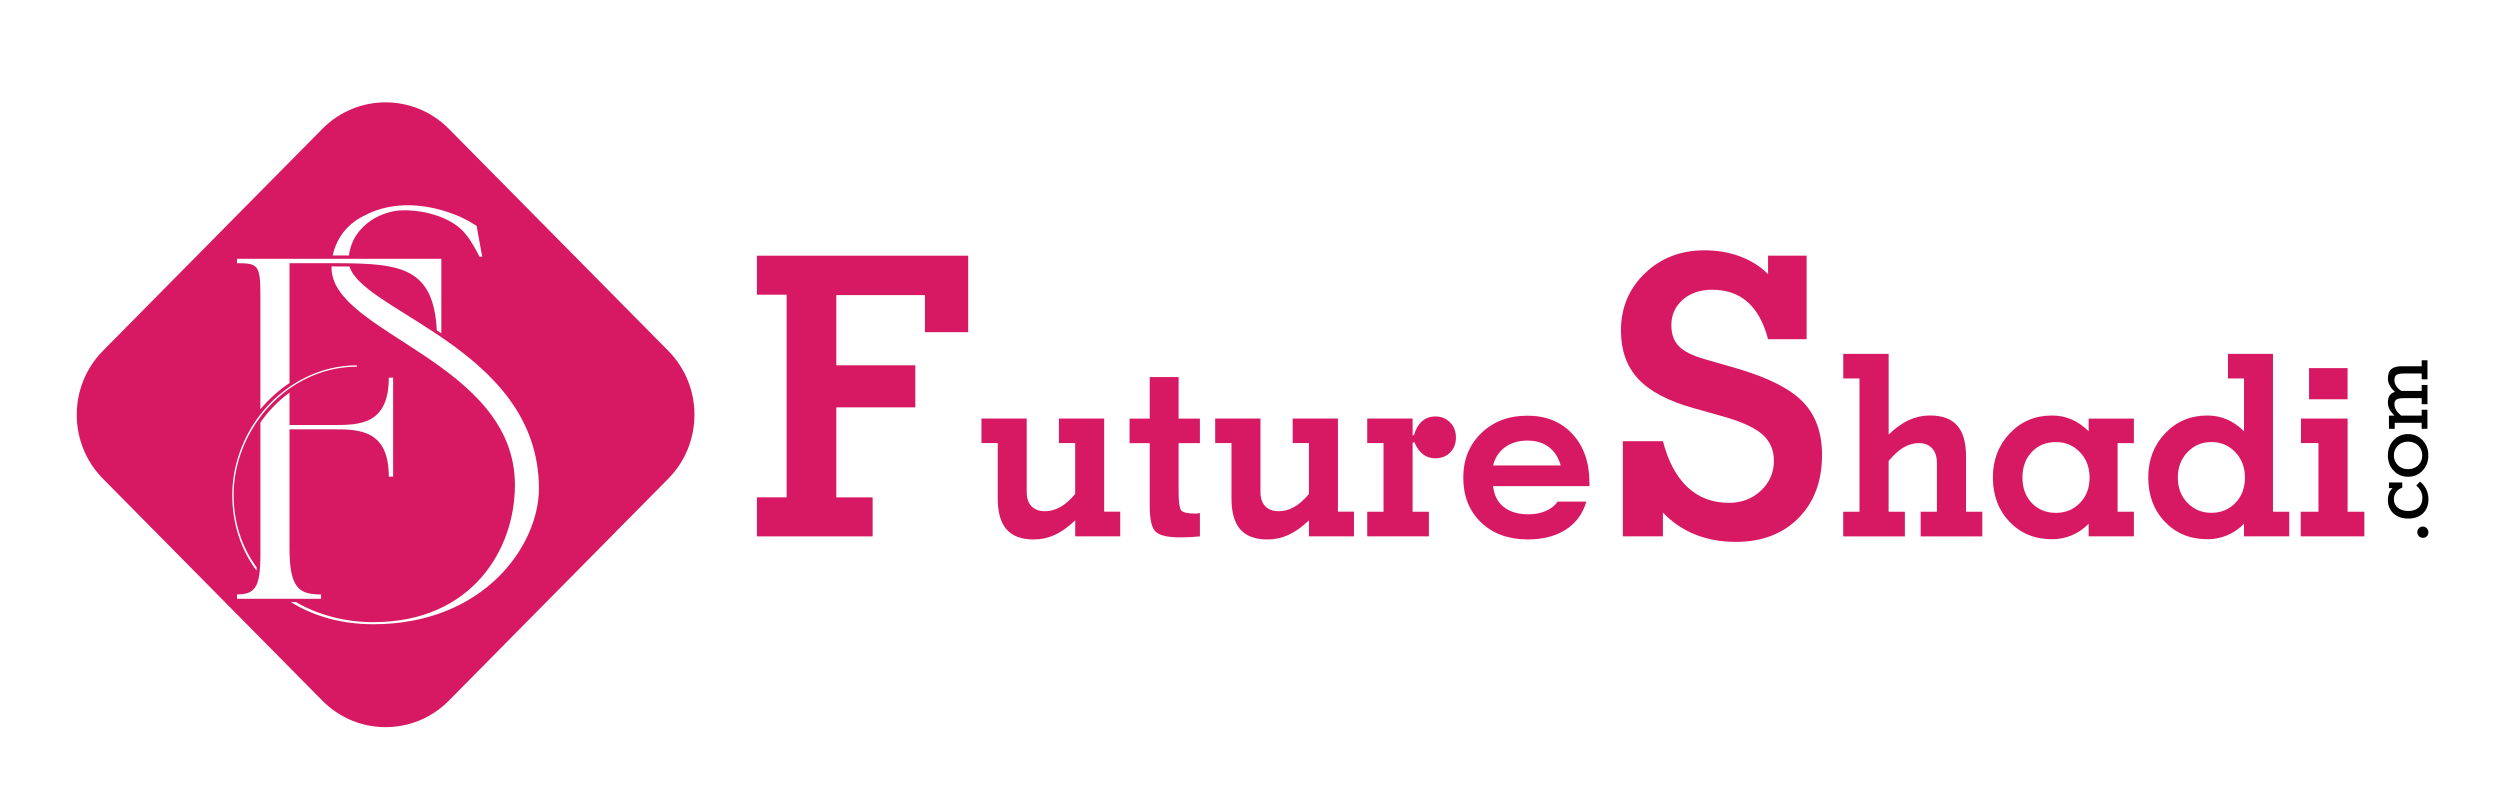
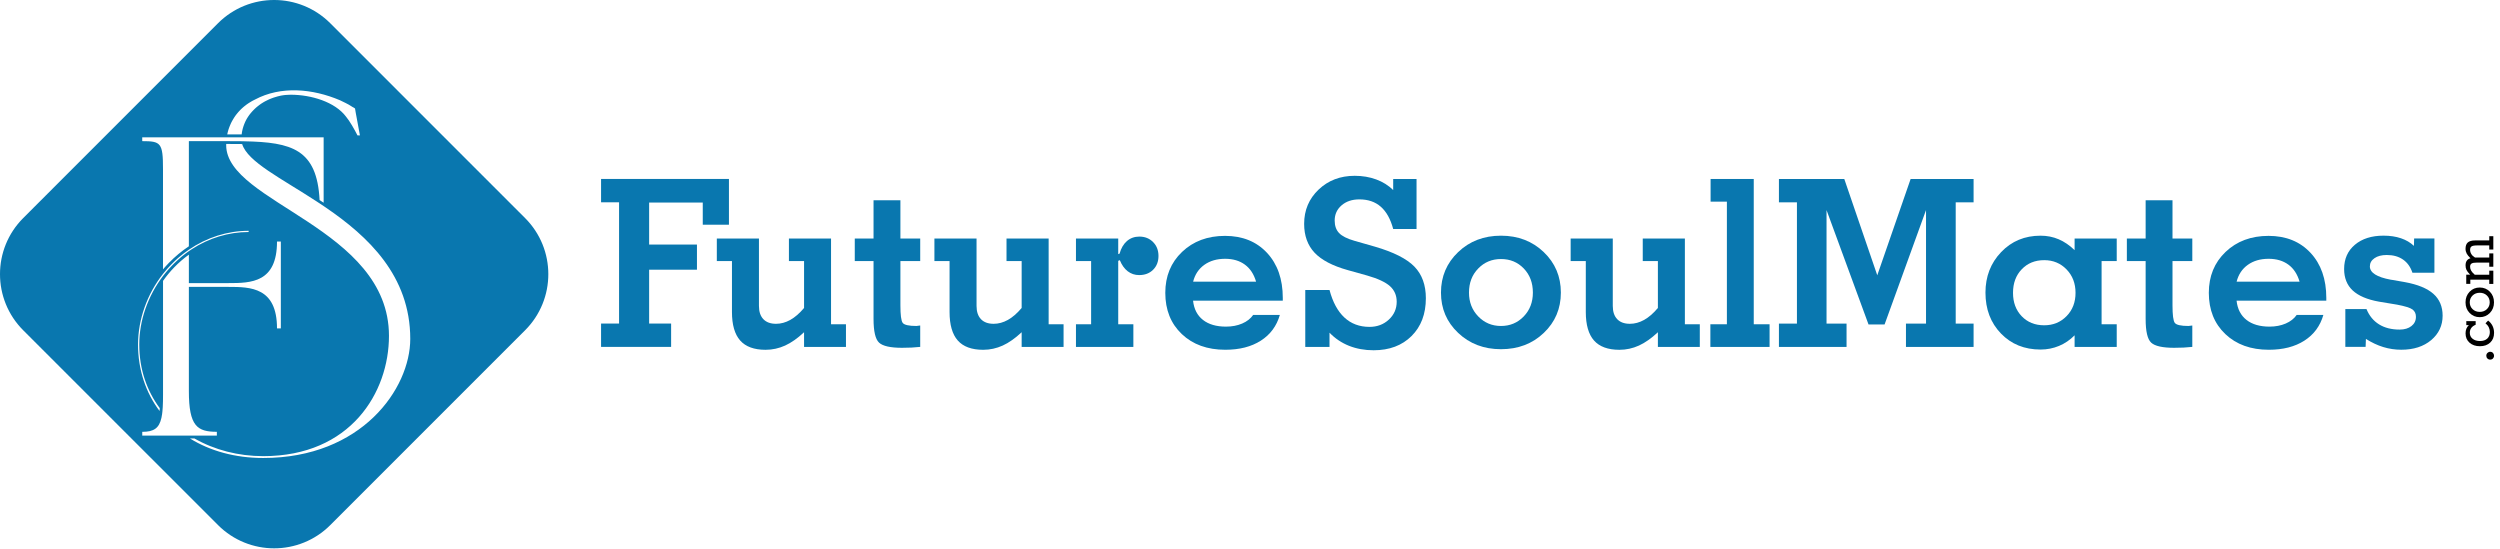
- <svg xmlns="http://www.w3.org/2000/svg" width="269" height="85" viewBox="0 0 269 85" fill="none">
-   <path d="M81.444 57.711V53.514H84.643V31.71H81.444V27.514H104.176V35.743H99.522V31.752H89.987V39.307H98.489V43.832H89.987V53.518H93.895V57.715H81.444V57.711Z" fill="#D61962" />
-   <path d="M115.685 55.996C114.939 56.705 114.208 57.223 113.496 57.555C112.78 57.883 112.03 58.047 111.238 58.047C109.912 58.047 108.936 57.684 108.303 56.96C107.669 56.236 107.357 55.127 107.357 53.625V47.675H105.604V45.037H110.473V52.92C110.473 53.594 110.643 54.113 110.986 54.471C111.329 54.829 111.815 55.008 112.448 55.008C113.01 55.008 113.56 54.856 114.095 54.555C114.63 54.254 115.161 53.789 115.689 53.156V47.671H113.94V45.033H118.809V55.058H120.536V57.707H115.693V55.996H115.685Z" fill="#D61962" />
-   <path d="M126.818 52.855C126.818 53.972 126.904 54.654 127.081 54.898C127.259 55.142 127.786 55.264 128.676 55.264C128.728 55.264 128.83 55.249 128.977 55.222C129.037 55.214 129.083 55.211 129.109 55.211V57.715C128.785 57.749 128.449 57.776 128.103 57.795C127.756 57.814 127.391 57.822 127.002 57.822C125.668 57.822 124.786 57.623 124.357 57.223C123.927 56.823 123.712 55.897 123.712 54.441V47.678H121.542V45.041H123.712V40.569H126.818V45.041H129.109V47.678H126.818V52.855Z" fill="#D61962" />
-   <path d="M140.837 55.996C140.091 56.705 139.36 57.223 138.647 57.555C137.931 57.883 137.181 58.047 136.39 58.047C135.064 58.047 134.087 57.684 133.454 56.96C132.821 56.236 132.508 55.127 132.508 53.625V47.675H130.756V45.037H135.625V52.92C135.625 53.594 135.795 54.113 136.138 54.471C136.481 54.829 136.967 55.008 137.6 55.008C138.161 55.008 138.712 54.856 139.247 54.555C139.782 54.254 140.313 53.789 140.841 53.156V47.671H139.092V45.033H143.961V55.058H145.687V57.707H140.845V55.996H140.837Z" fill="#D61962" />
-   <path d="M151.996 46.862L152.154 46.809C152.327 46.169 152.614 45.677 153.01 45.33C153.405 44.983 153.884 44.812 154.445 44.812C155.086 44.812 155.614 45.025 156.032 45.452C156.45 45.879 156.658 46.42 156.658 47.076C156.658 47.732 156.45 48.269 156.04 48.688C155.629 49.104 155.086 49.313 154.419 49.313C153.918 49.313 153.477 49.165 153.096 48.868C152.716 48.57 152.41 48.136 152.18 47.568L151.996 47.648V55.062H153.748V57.711H147.115V55.062H148.868V47.675H147.115V45.037H152V46.862H151.996Z" fill="#D61962" />
-   <path d="M170.688 53.972C170.319 55.268 169.588 56.27 168.491 56.979C167.394 57.688 166.026 58.043 164.383 58.043C162.303 58.043 160.63 57.429 159.356 56.205C158.082 54.982 157.449 53.373 157.449 51.387C157.449 49.443 158.097 47.85 159.39 46.6C160.683 45.349 162.341 44.728 164.357 44.728C166.366 44.728 167.982 45.388 169.2 46.706C170.421 48.025 171.027 49.782 171.027 51.986V52.306H160.656C160.762 53.282 161.142 54.033 161.802 54.555C162.461 55.077 163.347 55.34 164.459 55.34C165.152 55.34 165.774 55.222 166.328 54.982C166.882 54.742 167.308 54.406 167.606 53.972H170.688ZM160.656 50.084H167.933C167.681 49.207 167.247 48.54 166.637 48.086C166.026 47.633 165.265 47.408 164.353 47.408C163.407 47.408 162.605 47.644 161.953 48.113C161.301 48.582 160.867 49.241 160.656 50.084Z" fill="#D61962" />
-   <path d="M178.93 55.153V57.711H174.619V47.472H178.93C179.496 49.641 180.377 51.292 181.572 52.416C182.767 53.545 184.255 54.105 186.034 54.105C187.398 54.105 188.544 53.667 189.475 52.794C190.406 51.921 190.873 50.85 190.873 49.58C190.873 48.433 190.47 47.499 189.667 46.775C188.864 46.051 187.511 45.418 185.608 44.869L182.209 43.908C179.484 43.146 177.502 42.098 176.27 40.767C175.033 39.437 174.415 37.707 174.415 35.576C174.415 33.117 175.271 31.066 176.986 29.412C178.7 27.762 180.837 26.934 183.404 26.934C184.779 26.934 186.057 27.152 187.229 27.59C188.405 28.028 189.407 28.661 190.244 29.496V27.51H194.393V36.498H190.244C189.773 34.711 189.034 33.376 188.039 32.496C187.04 31.615 185.77 31.177 184.233 31.177C182.936 31.177 181.881 31.535 181.063 32.252C180.245 32.968 179.838 33.88 179.838 34.985C179.838 35.926 180.098 36.674 180.619 37.226C181.139 37.779 182.051 38.248 183.362 38.629L186.984 39.673C190.315 40.657 192.663 41.854 194.016 43.268C195.373 44.682 196.051 46.573 196.051 48.952C196.051 51.776 195.203 54.044 193.511 55.748C191.819 57.456 189.565 58.306 186.761 58.306C185.167 58.306 183.713 58.039 182.39 57.509C181.071 56.975 179.918 56.19 178.93 55.153Z" fill="#D61962" />
-   <path d="M200.083 40.726H198.335V38.076H203.219V46.756C203.958 46.047 204.681 45.529 205.397 45.197C206.113 44.869 206.871 44.705 207.666 44.705C208.981 44.705 209.957 45.063 210.594 45.784C211.231 46.504 211.548 47.617 211.548 49.127V55.066H213.296V57.715H206.663V55.066H208.412V49.832C208.412 49.15 208.242 48.62 207.9 48.243C207.557 47.865 207.074 47.678 206.452 47.678C205.898 47.678 205.356 47.835 204.821 48.151C204.285 48.468 203.75 48.948 203.215 49.596V55.066H204.964V57.715H198.331V55.066H200.08V40.726H200.083Z" fill="#D61962" />
-   <path d="M227.854 55.062H229.607V57.711H224.738V56.354C224.21 56.895 223.611 57.307 222.94 57.593C222.269 57.879 221.557 58.02 220.803 58.02C218.942 58.02 217.415 57.395 216.224 56.145C215.03 54.894 214.434 53.301 214.434 51.364C214.434 49.481 215.041 47.903 216.251 46.626C217.461 45.349 218.979 44.709 220.803 44.709C221.549 44.709 222.247 44.85 222.895 45.128C223.543 45.407 224.157 45.834 224.738 46.398V45.041H229.607V47.678H227.854V55.062ZM217.615 51.387C217.615 52.504 217.95 53.419 218.621 54.124C219.292 54.829 220.159 55.184 221.222 55.184C222.258 55.184 223.117 54.826 223.807 54.113C224.497 53.4 224.839 52.493 224.839 51.391C224.839 50.289 224.493 49.379 223.799 48.654C223.106 47.93 222.247 47.568 221.222 47.568C220.159 47.568 219.292 47.922 218.621 48.631C217.95 49.34 217.615 50.263 217.615 51.387Z" fill="#D61962" />
-   <path d="M239.729 38.076H244.572V55.062H246.324V57.711H241.455V56.354C240.928 56.895 240.328 57.307 239.658 57.593C238.987 57.879 238.275 58.02 237.521 58.02C235.659 58.02 234.133 57.395 232.942 56.145C231.747 54.894 231.152 53.301 231.152 51.364C231.152 49.481 231.759 47.903 232.968 46.626C234.178 45.349 235.697 44.709 237.521 44.709C238.267 44.709 238.964 44.85 239.612 45.128C240.261 45.407 240.875 45.834 241.455 46.398V40.726H239.729V38.076ZM234.333 51.387C234.333 52.477 234.676 53.385 235.365 54.101C236.055 54.818 236.91 55.18 237.939 55.18C238.983 55.18 239.846 54.822 240.532 54.109C241.218 53.396 241.557 52.489 241.557 51.387C241.557 50.286 241.21 49.375 240.517 48.65C239.823 47.926 238.964 47.564 237.939 47.564C236.922 47.564 236.066 47.926 235.373 48.65C234.679 49.379 234.333 50.289 234.333 51.387Z" fill="#D61962" />
-   <path d="M252.599 55.062H254.404V57.711H247.56V55.062H249.467V47.675H247.587V45.037H252.603V55.062H252.599ZM248.454 42.963V39.609H252.599V42.963H248.454Z" fill="#D61962" />
-   <path d="M71.905 37.745L48.295 13.864C44.538 10.063 38.444 10.063 34.686 13.864L11.076 37.745C7.319 41.545 7.319 47.709 11.076 51.509L34.686 75.391C38.444 79.191 44.538 79.191 48.295 75.391L71.905 51.509C75.662 47.709 75.662 41.545 71.905 37.745ZM35.806 27.476C35.813 27.449 35.817 27.419 35.824 27.392C35.832 27.361 35.836 27.335 35.843 27.308C35.847 27.285 35.855 27.262 35.858 27.239C35.858 27.236 35.862 27.232 35.862 27.228C35.87 27.19 35.881 27.148 35.892 27.11C35.9 27.079 35.907 27.049 35.919 27.018C35.93 26.976 35.941 26.934 35.953 26.896C35.953 26.893 35.956 26.889 35.956 26.885C35.964 26.858 35.971 26.832 35.983 26.809C35.994 26.771 36.005 26.736 36.02 26.698C36.035 26.656 36.05 26.614 36.066 26.576C36.084 26.519 36.107 26.458 36.133 26.405C36.137 26.397 36.141 26.386 36.145 26.378C36.156 26.351 36.167 26.325 36.179 26.298C36.201 26.241 36.228 26.187 36.25 26.134C36.269 26.088 36.292 26.046 36.314 26.001C36.333 25.962 36.352 25.928 36.371 25.894C36.39 25.852 36.412 25.814 36.435 25.776C36.476 25.703 36.514 25.631 36.559 25.562C36.582 25.52 36.608 25.478 36.635 25.44C36.642 25.429 36.65 25.414 36.657 25.402C36.691 25.349 36.725 25.299 36.763 25.246C36.793 25.2 36.827 25.154 36.861 25.109C36.883 25.078 36.906 25.048 36.929 25.021C36.955 24.987 36.981 24.952 37.008 24.922C37.03 24.891 37.057 24.861 37.083 24.83C37.113 24.796 37.14 24.762 37.166 24.731C37.196 24.697 37.226 24.663 37.26 24.628C37.298 24.586 37.336 24.544 37.373 24.506C37.411 24.468 37.449 24.43 37.486 24.392C37.528 24.354 37.566 24.316 37.607 24.278C37.66 24.232 37.712 24.182 37.765 24.137C37.803 24.106 37.837 24.076 37.874 24.045C37.961 23.973 38.052 23.904 38.138 23.839C38.184 23.805 38.225 23.774 38.27 23.744C38.3 23.721 38.331 23.698 38.364 23.679C38.368 23.675 38.376 23.672 38.38 23.672C38.406 23.652 38.432 23.637 38.459 23.618C38.564 23.55 38.67 23.485 38.775 23.424C38.805 23.405 38.839 23.39 38.87 23.37C38.964 23.317 39.058 23.271 39.152 23.226C42.318 21.514 46.147 21.884 49.459 23.302C49.9 23.523 50.416 23.748 50.857 24.045C50.929 24.117 51.298 24.266 51.298 24.342L51.37 24.788L51.886 27.617H51.592C51.223 26.873 50.635 25.829 50.194 25.307C48.868 23.519 45.996 22.627 43.494 22.627C43.316 22.627 43.139 22.635 42.962 22.65C42.917 22.654 42.876 22.658 42.83 22.661C42.804 22.665 42.778 22.669 42.751 22.669C42.721 22.673 42.695 22.677 42.664 22.68C42.612 22.688 42.563 22.696 42.514 22.703C42.472 22.711 42.435 22.719 42.393 22.722C42.348 22.73 42.303 22.738 42.257 22.749C42.231 22.757 42.201 22.761 42.175 22.768C42.137 22.776 42.099 22.783 42.062 22.795C42.039 22.799 42.013 22.806 41.99 22.814C41.948 22.822 41.911 22.833 41.869 22.844C41.749 22.875 41.632 22.913 41.515 22.951C41.477 22.963 41.44 22.974 41.402 22.989C41.364 23.001 41.327 23.016 41.289 23.031C41.248 23.046 41.206 23.062 41.164 23.077C41.131 23.092 41.097 23.104 41.059 23.119C41.021 23.134 40.987 23.149 40.95 23.165C40.908 23.184 40.867 23.199 40.829 23.218C40.739 23.26 40.652 23.302 40.565 23.348C40.528 23.367 40.49 23.386 40.452 23.405C40.415 23.424 40.377 23.447 40.339 23.466C40.298 23.489 40.26 23.512 40.219 23.534C40.143 23.58 40.072 23.626 40 23.672C39.962 23.694 39.928 23.717 39.891 23.744C39.857 23.767 39.819 23.794 39.785 23.82C39.759 23.839 39.733 23.858 39.706 23.877C39.631 23.931 39.559 23.988 39.487 24.049C39.454 24.076 39.416 24.106 39.382 24.137C39.348 24.167 39.314 24.198 39.276 24.228C39.246 24.259 39.212 24.285 39.182 24.316C39.152 24.346 39.118 24.377 39.088 24.407C39.043 24.453 38.998 24.495 38.956 24.541C38.911 24.59 38.866 24.636 38.821 24.686C38.794 24.716 38.772 24.743 38.745 24.773C38.711 24.815 38.677 24.857 38.64 24.899C38.636 24.903 38.636 24.903 38.632 24.907C38.613 24.933 38.591 24.956 38.572 24.983C38.545 25.017 38.519 25.051 38.493 25.086C38.447 25.147 38.406 25.208 38.364 25.269C38.331 25.318 38.297 25.372 38.267 25.421C38.263 25.429 38.259 25.436 38.251 25.444C38.236 25.467 38.225 25.49 38.21 25.513C38.184 25.555 38.161 25.596 38.138 25.639C38.131 25.654 38.12 25.669 38.112 25.688C38.104 25.703 38.093 25.718 38.086 25.738C38.044 25.814 38.006 25.89 37.972 25.966V25.97C37.939 26.046 37.905 26.123 37.874 26.203C37.841 26.29 37.807 26.382 37.777 26.469C37.75 26.546 37.728 26.626 37.705 26.706C37.697 26.736 37.686 26.767 37.679 26.797C37.675 26.809 37.671 26.816 37.671 26.828C37.652 26.904 37.637 26.98 37.618 27.056C37.607 27.11 37.599 27.163 37.588 27.22C37.588 27.228 37.584 27.236 37.584 27.239C37.584 27.243 37.584 27.247 37.584 27.247C37.577 27.285 37.573 27.32 37.569 27.358C37.562 27.403 37.558 27.449 37.55 27.491H35.802C35.802 27.495 35.802 27.487 35.806 27.476ZM25.502 27.849H47.488V35.869C47.326 35.759 47.16 35.648 46.998 35.542C46.678 29.294 43.61 28.452 37.878 28.337C37.761 28.333 37.648 28.333 37.532 28.33C36.944 28.322 36.333 28.318 35.693 28.318C35.58 28.318 35.463 28.318 35.35 28.318H31.151V41.21C30.292 41.785 29.478 42.468 28.728 43.245C28.479 43.505 28.246 43.767 28.016 44.042V31.745C28.016 28.524 27.76 28.318 25.498 28.318V27.849H25.502ZM28.016 44.591C28.167 44.397 28.321 44.21 28.479 44.027C28.551 43.943 28.626 43.859 28.702 43.779C28.717 43.764 28.732 43.745 28.747 43.729C28.766 43.71 28.781 43.691 28.8 43.672C28.856 43.607 28.916 43.546 28.977 43.486C29.041 43.417 29.109 43.352 29.173 43.283C29.177 43.28 29.18 43.276 29.184 43.272C29.226 43.23 29.263 43.192 29.305 43.154C29.312 43.146 29.32 43.139 29.327 43.131C29.335 43.123 29.339 43.12 29.346 43.112C29.403 43.055 29.463 43.001 29.52 42.944C29.602 42.868 29.689 42.788 29.772 42.712L29.776 42.708C29.814 42.673 29.851 42.639 29.893 42.605C29.934 42.571 29.976 42.536 30.013 42.498C30.017 42.494 30.021 42.491 30.024 42.491C30.386 42.182 30.763 41.892 31.148 41.629C33.326 40.123 35.84 39.312 38.395 39.312V39.46C35.941 39.46 33.559 40.211 31.491 41.576C31.374 41.652 31.261 41.728 31.148 41.808C31.08 41.854 31.012 41.904 30.948 41.953C30.865 42.014 30.778 42.079 30.695 42.144C30.635 42.189 30.575 42.235 30.514 42.285C30.447 42.338 30.379 42.395 30.307 42.452C30.258 42.494 30.209 42.536 30.16 42.578C30.119 42.612 30.077 42.647 30.036 42.685C29.968 42.742 29.9 42.803 29.836 42.864C29.757 42.937 29.678 43.009 29.599 43.085C29.516 43.161 29.437 43.242 29.354 43.322C29.271 43.402 29.195 43.482 29.116 43.566C29.015 43.672 28.916 43.775 28.819 43.886C28.773 43.935 28.728 43.985 28.683 44.034C28.585 44.149 28.487 44.263 28.393 44.377C28.336 44.446 28.276 44.519 28.223 44.591C28.151 44.682 28.08 44.774 28.012 44.861C26.184 47.294 25.14 50.293 25.14 53.244C25.14 56.305 26.067 58.939 27.624 61.058C27.616 61.172 27.609 61.287 27.598 61.401C25.928 59.152 24.99 56.358 24.99 53.244C24.997 50.148 26.101 47.057 28.016 44.591ZM25.502 63.963C26.908 63.963 27.549 63.52 27.827 62.236C27.858 62.099 27.884 61.95 27.907 61.79C27.922 61.687 27.933 61.58 27.944 61.466C27.959 61.298 27.974 61.123 27.986 60.936C28.012 60.486 28.02 59.975 28.02 59.396V45.456C28.427 44.873 28.879 44.32 29.369 43.806C29.927 43.222 30.526 42.7 31.151 42.243V45.731H35.93C38.704 45.731 41.835 45.677 41.835 40.638H42.299V51.288H41.835C41.835 46.249 38.651 46.196 35.93 46.196H31.151V58.977C31.151 63.288 32.18 63.963 34.543 63.963V64.431H25.502V63.963ZM40.166 67.168C36.744 67.168 33.714 66.299 31.279 64.775H31.826C34.26 66.185 37.158 66.944 40.166 66.944C50.767 66.944 55.406 59.125 55.406 52.199C55.406 38.942 35.674 35.889 35.674 28.814C35.674 28.764 35.674 28.715 35.677 28.665H35.693C36.443 28.665 37.008 28.669 37.528 28.677H37.611C38.267 30.857 42.337 32.87 46.667 35.732C46.716 35.763 46.765 35.797 46.814 35.831C46.882 35.877 46.949 35.919 47.017 35.965C47.096 36.018 47.175 36.071 47.258 36.125C47.337 36.178 47.413 36.231 47.492 36.285C47.575 36.342 47.654 36.395 47.737 36.453C52.862 39.99 57.988 44.816 57.988 52.569C57.984 58.676 52.093 67.168 40.166 67.168Z" fill="#D61962" />
-   <path d="M261.297 57.269C261.297 57.44 261.24 57.585 261.127 57.7C261.014 57.814 260.875 57.871 260.702 57.871C260.532 57.871 260.392 57.814 260.276 57.696C260.159 57.578 260.102 57.437 260.102 57.265C260.102 57.093 260.159 56.952 260.276 56.834C260.392 56.716 260.532 56.659 260.698 56.659C260.864 56.659 261.003 56.716 261.116 56.834C261.229 56.952 261.297 57.097 261.297 57.269Z" fill="black" />
-   <path d="M259.985 52.245L260.392 51.826C260.686 52.054 260.913 52.329 261.067 52.653C261.222 52.977 261.301 53.331 261.301 53.72C261.301 54.353 261.105 54.86 260.713 55.233C260.321 55.607 259.793 55.798 259.138 55.798C258.478 55.798 257.947 55.615 257.543 55.249C257.14 54.883 256.937 54.403 256.937 53.808C256.937 53.537 256.978 53.297 257.061 53.087C257.144 52.878 257.272 52.691 257.445 52.523H257.05V51.91H258.482V52.466C258.184 52.584 257.962 52.752 257.811 52.962C257.66 53.171 257.585 53.427 257.585 53.72C257.585 54.097 257.728 54.403 258.011 54.635C258.293 54.867 258.67 54.982 259.138 54.982C259.612 54.982 259.982 54.86 260.249 54.612C260.517 54.364 260.649 54.021 260.649 53.575C260.649 53.32 260.596 53.08 260.487 52.859C260.377 52.638 260.208 52.436 259.985 52.245Z" fill="black" />
-   <path d="M259.107 51.3C258.489 51.3 257.973 51.082 257.558 50.644C257.144 50.206 256.937 49.66 256.937 49.005C256.937 48.345 257.144 47.8 257.558 47.362C257.973 46.924 258.489 46.706 259.107 46.706C259.725 46.706 260.245 46.924 260.664 47.362C261.082 47.8 261.289 48.345 261.289 49.005C261.289 49.66 261.082 50.206 260.664 50.644C260.245 51.082 259.725 51.3 259.107 51.3ZM259.107 50.484C259.545 50.484 259.91 50.343 260.2 50.061C260.49 49.779 260.634 49.428 260.634 49.005C260.634 48.578 260.49 48.227 260.204 47.945C259.918 47.663 259.552 47.522 259.107 47.522C258.663 47.522 258.297 47.663 258.011 47.945C257.724 48.227 257.581 48.582 257.581 49.005C257.581 49.424 257.724 49.775 258.014 50.061C258.305 50.347 258.67 50.484 259.107 50.484Z" fill="black" />
-   <path d="M257.634 44.713C257.347 44.415 257.159 44.164 257.072 43.962C256.986 43.76 256.937 43.531 256.937 43.276C256.937 42.978 257.001 42.734 257.129 42.548C257.257 42.361 257.445 42.235 257.698 42.174C257.43 41.922 257.238 41.678 257.118 41.45C256.997 41.221 256.94 40.977 256.94 40.718C256.94 40.261 257.057 39.929 257.295 39.723C257.532 39.517 257.909 39.41 258.425 39.41H260.573V38.763H261.195V40.817H260.573V40.188H258.708C258.282 40.188 257.996 40.241 257.852 40.344C257.709 40.447 257.638 40.626 257.638 40.874C257.638 41.111 257.702 41.332 257.834 41.538C257.965 41.743 258.15 41.919 258.391 42.063H260.573V41.416H261.195V43.489H260.573V42.841H258.708C258.286 42.841 258.003 42.891 257.856 42.99C257.709 43.089 257.638 43.257 257.638 43.489C257.638 43.699 257.694 43.905 257.811 44.103C257.928 44.301 258.109 44.507 258.354 44.717H260.57V44.088H261.191V46.142H260.57V45.494H257.672V46.142H257.05V44.717H257.634V44.713Z" fill="black" />
+ <svg xmlns="http://www.w3.org/2000/svg" width="269" height="59" viewBox="0 0 269 59" fill="none">
+   <path d="M64.675 37.326V34.814H66.612V21.767H64.675V19.255H78.434V24.179H75.617V21.794H69.847V26.314H74.992V29.02H69.847V34.814H72.212V37.326H64.675Z" fill="#0977AF" />
+   <path d="M86.517 35.747C85.821 36.4 85.142 36.878 84.476 37.182C83.81 37.484 83.111 37.638 82.375 37.638C81.141 37.638 80.231 37.303 79.642 36.637C79.053 35.971 78.759 34.948 78.759 33.57V28.09H77.13V25.665H81.663V32.917C81.663 33.539 81.823 34.014 82.141 34.346C82.459 34.677 82.914 34.841 83.502 34.841C84.024 34.841 84.536 34.7 85.035 34.423C85.533 34.145 86.028 33.717 86.517 33.138V28.09H84.888V25.665H89.42V34.891H91.026V37.33H86.517V35.747Z" fill="#0977AF" />
+   <path d="M96.884 32.857C96.884 33.887 96.964 34.513 97.128 34.737C97.292 34.961 97.784 35.075 98.61 35.075C98.66 35.075 98.754 35.062 98.891 35.038C98.948 35.032 98.988 35.025 99.015 35.025V37.326C98.713 37.36 98.399 37.383 98.078 37.4C97.757 37.417 97.415 37.423 97.054 37.423C95.813 37.423 94.99 37.239 94.592 36.871C94.191 36.504 93.993 35.65 93.993 34.312V28.09H91.973V25.665H93.993V21.55H96.884V25.665H99.015V28.09H96.884V32.857Z" fill="#0977AF" />
+   <path d="M109.93 35.747C109.235 36.4 108.556 36.878 107.89 37.182C107.224 37.484 106.525 37.638 105.789 37.638C104.555 37.638 103.645 37.303 103.056 36.637C102.467 35.971 102.173 34.948 102.173 33.57V28.09H100.543V25.665H105.076V32.917C105.076 33.539 105.237 34.014 105.555 34.346C105.873 34.677 106.328 34.841 106.916 34.841C107.438 34.841 107.95 34.7 108.448 34.423C108.947 34.145 109.442 33.717 109.93 33.138V28.09H108.301V25.665H112.834V34.891H114.44V37.33H109.93V35.747Z" fill="#0977AF" />
+   <path d="M120.317 27.344L120.465 27.294C120.629 26.705 120.893 26.253 121.261 25.935C121.629 25.618 122.074 25.457 122.596 25.457C123.191 25.457 123.683 25.654 124.071 26.046C124.459 26.437 124.653 26.936 124.653 27.541C124.653 28.147 124.462 28.638 124.078 29.023C123.693 29.408 123.191 29.599 122.572 29.599C122.107 29.599 121.696 29.461 121.341 29.187C120.986 28.913 120.702 28.515 120.491 27.993L120.321 28.066V34.891H121.95V37.33H115.774V34.891H117.404V28.09H115.774V25.664H120.321V27.344H120.317Z" fill="#0977AF" />
+   <path d="M137.713 33.884C137.369 35.078 136.69 35.998 135.666 36.654C134.642 37.31 133.371 37.634 131.842 37.634C129.905 37.634 128.346 37.069 127.162 35.945C125.978 34.821 125.386 33.339 125.386 31.509C125.386 29.719 125.988 28.25 127.192 27.103C128.397 25.956 129.939 25.38 131.815 25.38C133.686 25.38 135.188 25.986 136.325 27.2C137.459 28.414 138.028 30.034 138.028 32.057V32.352H128.373C128.47 33.252 128.825 33.941 129.44 34.423C130.052 34.904 130.879 35.145 131.916 35.145C132.561 35.145 133.14 35.035 133.655 34.814C134.171 34.593 134.565 34.282 134.843 33.884H137.713ZM128.38 30.308H135.154C134.917 29.498 134.515 28.886 133.946 28.471C133.378 28.056 132.672 27.846 131.822 27.846C130.939 27.846 130.193 28.063 129.587 28.495C128.979 28.93 128.577 29.532 128.38 30.308Z" fill="#0977AF" />
+   <path d="M143.056 35.798V37.33H140.447V31.204H143.056C143.401 32.502 143.932 33.489 144.655 34.162C145.378 34.834 146.278 35.172 147.358 35.172C148.181 35.172 148.877 34.911 149.439 34.389C150.004 33.867 150.285 33.225 150.285 32.466C150.285 31.78 150.041 31.221 149.556 30.786C149.071 30.355 148.251 29.973 147.1 29.645L145.043 29.07C143.394 28.612 142.196 27.986 141.447 27.19C140.701 26.394 140.326 25.357 140.326 24.085C140.326 22.617 140.845 21.386 141.882 20.399C142.919 19.412 144.213 18.917 145.766 18.917C146.599 18.917 147.371 19.047 148.081 19.308C148.79 19.569 149.399 19.951 149.907 20.449V19.262H152.42V24.637H149.907C149.62 23.567 149.175 22.771 148.572 22.242C147.967 21.714 147.201 21.453 146.271 21.453C145.488 21.453 144.849 21.667 144.354 22.095C143.859 22.523 143.611 23.069 143.611 23.731C143.611 24.293 143.769 24.741 144.083 25.072C144.397 25.404 144.949 25.685 145.742 25.912L147.933 26.538C149.951 27.126 151.369 27.842 152.192 28.689C153.012 29.535 153.423 30.666 153.423 32.088C153.423 33.777 152.911 35.135 151.884 36.156C150.861 37.176 149.496 37.688 147.8 37.688C146.836 37.688 145.953 37.527 145.153 37.209C144.351 36.888 143.651 36.416 143.056 35.798Z" fill="#0977AF" />
+   <path d="M155.049 31.485C155.049 29.756 155.665 28.301 156.899 27.123C158.133 25.945 159.669 25.36 161.506 25.36C163.342 25.36 164.878 25.949 166.105 27.123C167.333 28.297 167.949 29.753 167.949 31.485C167.949 33.208 167.336 34.654 166.112 35.821C164.888 36.989 163.352 37.574 161.506 37.574C159.669 37.574 158.133 36.989 156.899 35.821C155.665 34.654 155.049 33.208 155.049 31.485ZM158.063 31.485C158.063 32.506 158.394 33.359 159.057 34.045C159.719 34.73 160.535 35.075 161.506 35.075C162.476 35.075 163.292 34.734 163.951 34.051C164.61 33.369 164.938 32.512 164.938 31.485C164.938 30.432 164.61 29.565 163.958 28.889C163.305 28.21 162.489 27.872 161.509 27.872C160.529 27.872 159.709 28.214 159.053 28.896C158.391 29.575 158.063 30.438 158.063 31.485Z" fill="#0977AF" />
+   <path d="M178.389 35.747C177.694 36.4 177.015 36.878 176.349 37.182C175.683 37.484 174.984 37.638 174.248 37.638C173.013 37.638 172.104 37.303 171.515 36.637C170.926 35.971 170.632 34.948 170.632 33.57V28.09H169.002V25.665H173.535V32.917C173.535 33.539 173.696 34.014 174.014 34.346C174.332 34.677 174.787 34.841 175.375 34.841C175.897 34.841 176.409 34.7 176.907 34.423C177.406 34.145 177.901 33.717 178.389 33.138V28.09H176.76V25.665H181.293V34.891H182.899V37.33H178.389V35.747Z" fill="#0977AF" />
+   <path d="M185.813 21.697H184.06V19.258H188.703V34.891H190.406V37.33H184.036V34.891H185.813V21.697Z" fill="#0977AF" />
+   <path d="M196.531 34.818H198.689V37.33H191.413V34.818H193.35V21.771H191.413V19.258H198.445L201.994 29.622L205.584 19.258H212.358V21.771H210.434V34.818H212.358V37.33H205.082V34.818H207.24V22.604L202.78 34.914H201.054L196.535 22.604V34.818H196.531Z" fill="#0977AF" />
+   <path d="M226.131 34.891H227.76V37.33H223.227V36.079C222.739 36.577 222.18 36.958 221.554 37.219C220.929 37.48 220.266 37.611 219.564 37.611C217.831 37.611 216.413 37.035 215.302 35.885C214.191 34.734 213.636 33.269 213.636 31.485C213.636 29.756 214.198 28.301 215.325 27.123C216.453 25.945 217.864 25.36 219.564 25.36C220.256 25.36 220.909 25.487 221.511 25.745C222.116 26.002 222.688 26.394 223.227 26.916V25.665H227.76V28.09H226.131V34.891ZM216.6 31.509C216.6 32.539 216.911 33.376 217.537 34.028C218.162 34.677 218.968 35.001 219.955 35.001C220.919 35.001 221.722 34.673 222.364 34.014C223.006 33.359 223.327 32.523 223.327 31.509C223.327 30.495 223.006 29.655 222.361 28.99C221.715 28.324 220.915 27.993 219.959 27.993C218.968 27.993 218.162 28.321 217.54 28.973C216.911 29.625 216.6 30.472 216.6 31.509Z" fill="#0977AF" />
+   <path d="M233.761 32.857C233.761 33.887 233.842 34.513 234.005 34.737C234.169 34.961 234.661 35.075 235.487 35.075C235.538 35.075 235.631 35.062 235.768 35.038C235.825 35.032 235.866 35.025 235.892 35.025V37.326C235.591 37.36 235.277 37.383 234.956 37.4C234.634 37.417 234.293 37.423 233.932 37.423C232.691 37.423 231.868 37.239 231.47 36.871C231.068 36.504 230.871 35.65 230.871 34.312V28.09H228.85V25.665H230.871V21.55H233.761V25.665H235.892V28.09H233.761V32.857Z" fill="#0977AF" />
+   <path d="M249.996 33.884C249.652 35.078 248.973 35.998 247.949 36.654C246.925 37.31 245.654 37.634 244.125 37.634C242.188 37.634 240.629 37.069 239.445 35.945C238.261 34.821 237.669 33.339 237.669 31.509C237.669 29.719 238.271 28.25 239.475 27.103C240.68 25.956 242.222 25.38 244.098 25.38C245.968 25.38 247.471 25.986 248.608 27.2C249.742 28.414 250.311 30.034 250.311 32.057V32.352H240.656C240.753 33.252 241.108 33.941 241.723 34.423C242.335 34.904 243.162 35.145 244.199 35.145C244.844 35.145 245.423 35.035 245.938 34.814C246.454 34.593 246.848 34.282 247.126 33.884H249.996ZM240.659 30.308H247.434C247.196 29.498 246.795 28.886 246.226 28.471C245.657 28.056 244.951 27.846 244.102 27.846C243.219 27.846 242.473 28.063 241.867 28.495C241.258 28.93 240.857 29.532 240.659 30.308Z" fill="#0977AF" />
+   <path d="M254.539 37.326H252.358V33.258H254.636C254.931 33.978 255.379 34.523 255.985 34.901C256.59 35.279 257.329 35.463 258.203 35.463C258.724 35.463 259.149 35.336 259.47 35.085C259.792 34.834 259.955 34.499 259.955 34.091C259.955 33.747 259.832 33.486 259.588 33.302C259.343 33.118 258.788 32.944 257.922 32.78L255.998 32.462C254.717 32.235 253.767 31.83 253.151 31.255C252.536 30.679 252.228 29.91 252.228 28.946C252.228 27.859 252.612 26.989 253.385 26.337C254.158 25.684 255.185 25.357 256.466 25.357C257.169 25.357 257.794 25.45 258.346 25.638C258.898 25.825 259.36 26.099 259.738 26.457L259.761 25.661H261.943V29.348H259.577C259.373 28.729 259.036 28.254 258.561 27.926C258.085 27.598 257.507 27.438 256.821 27.438C256.266 27.438 255.824 27.551 255.493 27.782C255.162 28.009 254.998 28.304 254.998 28.665C254.998 29.344 255.75 29.819 257.252 30.097C257.326 30.104 257.383 30.114 257.423 30.12L258.758 30.355C260.146 30.609 261.17 31.027 261.832 31.616C262.495 32.205 262.826 32.987 262.826 33.968C262.826 35.028 262.414 35.904 261.595 36.597C260.775 37.286 259.701 37.631 258.38 37.631C257.711 37.631 257.062 37.534 256.44 37.343C255.814 37.152 255.192 36.858 254.573 36.467L254.539 37.326Z" fill="#0977AF" />
+   <path d="M56.495 23.46L35.537 2.501C32.201 -0.834 26.792 -0.834 23.457 2.501L2.501 23.46C-0.834 26.795 -0.834 32.205 2.501 35.54L23.46 56.498C26.795 59.834 32.205 59.834 35.54 56.498L56.498 35.54C59.834 32.201 59.834 26.795 56.495 23.46ZM24.454 14.448C24.46 14.424 24.464 14.398 24.47 14.374C24.477 14.347 24.48 14.324 24.487 14.3C24.49 14.28 24.497 14.26 24.5 14.24C24.5 14.237 24.504 14.234 24.504 14.23C24.51 14.197 24.52 14.16 24.53 14.127C24.537 14.1 24.544 14.073 24.554 14.046C24.564 14.009 24.574 13.973 24.584 13.939C24.584 13.936 24.587 13.932 24.587 13.929C24.594 13.906 24.601 13.882 24.611 13.862C24.621 13.829 24.631 13.799 24.644 13.765C24.658 13.728 24.671 13.692 24.684 13.658C24.701 13.608 24.721 13.555 24.745 13.508C24.748 13.501 24.751 13.491 24.755 13.484C24.765 13.461 24.775 13.437 24.785 13.414C24.805 13.364 24.828 13.317 24.848 13.27C24.865 13.23 24.885 13.193 24.905 13.153C24.922 13.12 24.939 13.089 24.955 13.059C24.972 13.023 24.992 12.989 25.012 12.956C25.049 12.892 25.082 12.829 25.123 12.768C25.143 12.732 25.166 12.695 25.189 12.661C25.196 12.651 25.203 12.638 25.21 12.628C25.24 12.581 25.27 12.537 25.303 12.491C25.33 12.45 25.36 12.41 25.39 12.37C25.41 12.344 25.43 12.317 25.451 12.293C25.474 12.263 25.497 12.233 25.521 12.206C25.541 12.18 25.564 12.153 25.588 12.126C25.614 12.096 25.638 12.066 25.661 12.039C25.688 12.009 25.715 11.979 25.745 11.949C25.778 11.912 25.812 11.875 25.845 11.842C25.879 11.808 25.912 11.775 25.946 11.741C25.982 11.708 26.016 11.674 26.053 11.641C26.099 11.601 26.146 11.557 26.193 11.517C26.227 11.49 26.257 11.464 26.29 11.437C26.367 11.373 26.447 11.313 26.524 11.256C26.564 11.226 26.601 11.199 26.641 11.173C26.668 11.152 26.695 11.132 26.725 11.116C26.728 11.112 26.735 11.109 26.738 11.109C26.762 11.092 26.785 11.079 26.809 11.062C26.902 11.002 26.996 10.945 27.09 10.892C27.116 10.875 27.147 10.861 27.173 10.845C27.257 10.798 27.341 10.758 27.424 10.718C30.234 9.216 33.633 9.54 36.574 10.784C36.965 10.979 37.423 11.176 37.815 11.437C37.878 11.5 38.206 11.631 38.206 11.698L38.27 12.089L38.728 14.571H38.467C38.139 13.919 37.617 13.002 37.226 12.544C36.048 10.975 33.499 10.192 31.278 10.192C31.121 10.192 30.964 10.199 30.806 10.213C30.766 10.216 30.729 10.219 30.689 10.223C30.666 10.226 30.642 10.229 30.619 10.229C30.592 10.232 30.569 10.236 30.542 10.239C30.495 10.246 30.452 10.253 30.408 10.259C30.372 10.266 30.338 10.273 30.301 10.276C30.261 10.283 30.221 10.289 30.181 10.3C30.157 10.306 30.131 10.309 30.107 10.316C30.074 10.323 30.04 10.33 30.007 10.34C29.987 10.343 29.963 10.35 29.943 10.356C29.907 10.363 29.873 10.373 29.836 10.383C29.729 10.41 29.625 10.443 29.522 10.477C29.488 10.487 29.455 10.497 29.421 10.51C29.388 10.52 29.355 10.534 29.321 10.547C29.284 10.56 29.247 10.574 29.211 10.587C29.18 10.601 29.15 10.611 29.117 10.624C29.084 10.637 29.053 10.651 29.02 10.664C28.983 10.681 28.946 10.694 28.913 10.711C28.833 10.748 28.756 10.784 28.679 10.825C28.645 10.841 28.612 10.858 28.578 10.875C28.545 10.892 28.512 10.912 28.478 10.928C28.441 10.948 28.408 10.969 28.371 10.989C28.304 11.029 28.241 11.069 28.177 11.109C28.143 11.129 28.113 11.149 28.08 11.173C28.05 11.193 28.016 11.216 27.986 11.239C27.963 11.256 27.939 11.273 27.916 11.29C27.849 11.336 27.785 11.387 27.722 11.44C27.692 11.464 27.658 11.49 27.628 11.517C27.598 11.544 27.568 11.571 27.535 11.597C27.508 11.624 27.478 11.648 27.451 11.674C27.424 11.701 27.394 11.728 27.367 11.755C27.327 11.795 27.287 11.832 27.25 11.872C27.21 11.915 27.17 11.955 27.13 11.999C27.106 12.026 27.086 12.049 27.063 12.076C27.033 12.113 27.003 12.149 26.969 12.186C26.966 12.19 26.966 12.19 26.963 12.193C26.946 12.216 26.926 12.236 26.909 12.26C26.886 12.29 26.862 12.32 26.839 12.35C26.799 12.404 26.762 12.457 26.725 12.511C26.695 12.554 26.665 12.601 26.638 12.645C26.635 12.651 26.631 12.658 26.625 12.665C26.611 12.685 26.601 12.705 26.588 12.725C26.564 12.762 26.544 12.798 26.524 12.835C26.518 12.849 26.508 12.862 26.501 12.879C26.494 12.892 26.484 12.905 26.477 12.922C26.441 12.989 26.407 13.056 26.377 13.123V13.126C26.347 13.193 26.317 13.26 26.29 13.33C26.26 13.407 26.23 13.488 26.203 13.565C26.18 13.631 26.16 13.702 26.14 13.772C26.133 13.799 26.123 13.825 26.116 13.852C26.113 13.862 26.11 13.869 26.11 13.879C26.093 13.946 26.079 14.013 26.063 14.08C26.053 14.127 26.046 14.173 26.036 14.223C26.036 14.23 26.033 14.237 26.033 14.24C26.033 14.244 26.033 14.247 26.033 14.247C26.026 14.28 26.023 14.31 26.019 14.344C26.012 14.384 26.009 14.424 26.003 14.461H24.45C24.45 14.461 24.45 14.454 24.454 14.448ZM15.307 14.775H34.824V21.814C34.68 21.717 34.533 21.62 34.389 21.526C34.105 16.043 31.382 15.304 26.294 15.204C26.19 15.2 26.089 15.2 25.986 15.197C25.464 15.19 24.922 15.187 24.353 15.187C24.253 15.187 24.149 15.187 24.049 15.187H20.322V26.501C19.559 27.006 18.837 27.605 18.171 28.287C17.95 28.515 17.743 28.746 17.539 28.986V18.194C17.539 15.368 17.311 15.187 15.304 15.187V14.775H15.307ZM17.539 29.468C17.673 29.298 17.81 29.134 17.95 28.973C18.014 28.899 18.081 28.826 18.148 28.756C18.161 28.742 18.174 28.726 18.188 28.712C18.204 28.695 18.218 28.679 18.235 28.662C18.285 28.605 18.338 28.552 18.392 28.498C18.449 28.438 18.509 28.381 18.566 28.321C18.569 28.317 18.573 28.314 18.576 28.311C18.613 28.274 18.646 28.241 18.683 28.207C18.69 28.2 18.696 28.194 18.703 28.187C18.71 28.18 18.713 28.177 18.72 28.17C18.77 28.12 18.823 28.073 18.873 28.023C18.947 27.956 19.024 27.886 19.098 27.819L19.101 27.816C19.134 27.785 19.168 27.755 19.205 27.725C19.241 27.695 19.278 27.665 19.312 27.632C19.315 27.628 19.319 27.625 19.322 27.625C19.643 27.354 19.977 27.1 20.319 26.869C22.252 25.547 24.484 24.835 26.752 24.835V24.965C24.574 24.965 22.46 25.624 20.623 26.822C20.52 26.889 20.419 26.956 20.319 27.026C20.259 27.066 20.198 27.11 20.141 27.153C20.068 27.207 19.991 27.264 19.917 27.32C19.864 27.361 19.81 27.401 19.757 27.444C19.697 27.491 19.636 27.541 19.573 27.591C19.529 27.628 19.486 27.665 19.442 27.702C19.405 27.732 19.369 27.762 19.332 27.796C19.272 27.846 19.211 27.899 19.155 27.953C19.084 28.016 19.014 28.08 18.944 28.147C18.87 28.214 18.8 28.284 18.726 28.354C18.653 28.424 18.586 28.495 18.516 28.568C18.425 28.662 18.338 28.752 18.251 28.849C18.211 28.893 18.171 28.936 18.131 28.98C18.044 29.08 17.957 29.18 17.873 29.281C17.823 29.341 17.77 29.405 17.723 29.468C17.659 29.549 17.596 29.629 17.535 29.706C15.913 31.84 14.986 34.473 14.986 37.062C14.986 39.748 15.809 42.06 17.191 43.92C17.184 44.02 17.177 44.121 17.167 44.221C15.685 42.247 14.852 39.795 14.852 37.062C14.859 34.346 15.836 31.633 17.539 29.468ZM15.307 46.466C16.555 46.466 17.124 46.078 17.372 44.95C17.398 44.83 17.422 44.7 17.442 44.559C17.455 44.469 17.465 44.375 17.475 44.275C17.489 44.127 17.502 43.974 17.512 43.81C17.535 43.415 17.542 42.967 17.542 42.458V30.221C17.903 29.709 18.305 29.224 18.74 28.772C19.235 28.261 19.767 27.802 20.322 27.401V30.462H24.564C27.026 30.462 29.806 30.415 29.806 25.992H30.218V35.339H29.806C29.806 30.917 26.979 30.87 24.564 30.87H20.322V42.087C20.322 45.87 21.235 46.462 23.333 46.462V46.874H15.307V46.466ZM28.324 49.279C25.287 49.279 22.597 48.517 20.436 47.178H20.921C23.082 48.416 25.654 49.082 28.324 49.082C37.734 49.082 41.853 42.221 41.853 36.142C41.853 24.507 24.337 21.828 24.337 15.618C24.337 15.575 24.337 15.532 24.34 15.488H24.353C25.019 15.488 25.521 15.491 25.982 15.498H26.056C26.638 17.412 30.251 19.178 34.095 21.69C34.138 21.717 34.182 21.747 34.225 21.777C34.285 21.817 34.346 21.854 34.406 21.894C34.476 21.941 34.546 21.988 34.62 22.035C34.69 22.082 34.757 22.129 34.827 22.175C34.901 22.226 34.971 22.272 35.045 22.323C39.595 25.427 44.144 29.662 44.144 36.467C44.141 41.829 38.912 49.279 28.324 49.279Z" fill="#0977AF" />
+   <path d="M268.359 38.273C268.359 38.394 268.318 38.494 268.242 38.574C268.165 38.654 268.064 38.695 267.944 38.695C267.827 38.695 267.726 38.654 267.646 38.574C267.566 38.494 267.526 38.394 267.526 38.276C267.526 38.159 267.566 38.059 267.649 37.975C267.733 37.895 267.83 37.852 267.947 37.852C268.064 37.852 268.161 37.892 268.242 37.975C268.318 38.056 268.359 38.156 268.359 38.273Z" fill="black" />
+   <path d="M267.439 34.784L267.723 34.493C267.93 34.654 268.088 34.844 268.198 35.068C268.305 35.292 268.362 35.54 268.362 35.811C268.362 36.253 268.225 36.604 267.947 36.861C267.669 37.122 267.301 37.253 266.84 37.253C266.378 37.253 266.003 37.126 265.719 36.871C265.435 36.617 265.294 36.286 265.294 35.871C265.294 35.684 265.324 35.517 265.381 35.373C265.438 35.229 265.528 35.098 265.652 34.981H265.374V34.556H266.381V34.944C266.174 35.028 266.017 35.142 265.91 35.289C265.803 35.436 265.752 35.61 265.752 35.818C265.752 36.082 265.853 36.293 266.054 36.453C266.254 36.614 266.519 36.694 266.846 36.694C267.181 36.694 267.439 36.607 267.626 36.437C267.813 36.266 267.907 36.025 267.907 35.717C267.907 35.54 267.867 35.373 267.793 35.219C267.72 35.065 267.592 34.914 267.439 34.784Z" fill="black" />
+   <path d="M266.82 34.128C266.385 34.128 266.024 33.974 265.729 33.673C265.435 33.372 265.291 32.991 265.291 32.532C265.291 32.074 265.438 31.696 265.729 31.392C266.02 31.087 266.385 30.937 266.82 30.937C267.255 30.937 267.619 31.087 267.914 31.392C268.208 31.696 268.355 32.074 268.355 32.532C268.355 32.987 268.208 33.369 267.914 33.673C267.619 33.974 267.255 34.128 266.82 34.128ZM266.82 33.559C267.128 33.559 267.385 33.462 267.589 33.265C267.793 33.068 267.894 32.824 267.894 32.532C267.894 32.238 267.793 31.991 267.593 31.797C267.392 31.602 267.134 31.502 266.823 31.502C266.512 31.502 266.254 31.599 266.05 31.797C265.85 31.991 265.746 32.238 265.746 32.532C265.746 32.824 265.846 33.068 266.05 33.265C266.254 33.462 266.512 33.559 266.82 33.559Z" fill="black" />
+   <path d="M265.783 29.552C265.582 29.344 265.452 29.171 265.388 29.03C265.324 28.89 265.294 28.729 265.294 28.555C265.294 28.348 265.338 28.18 265.428 28.05C265.518 27.919 265.652 27.832 265.826 27.789C265.639 27.611 265.502 27.444 265.418 27.287C265.335 27.127 265.291 26.959 265.291 26.779C265.291 26.461 265.375 26.23 265.539 26.086C265.702 25.942 265.97 25.869 266.335 25.869H267.844V25.417H268.282V26.846H267.844V26.407H266.535C266.234 26.407 266.034 26.444 265.933 26.518C265.833 26.591 265.783 26.712 265.783 26.886C265.783 27.049 265.83 27.203 265.92 27.347C266.01 27.491 266.141 27.611 266.311 27.712H267.844V27.264H268.282V28.702H267.844V28.254H266.535C266.241 28.254 266.04 28.287 265.937 28.358C265.833 28.424 265.783 28.541 265.783 28.706C265.783 28.853 265.823 28.993 265.903 29.134C265.984 29.271 266.111 29.415 266.285 29.562H267.844V29.124H268.282V30.552H267.844V30.09H265.806V30.542H265.368V29.552H265.783Z" fill="black" />
</svg>
